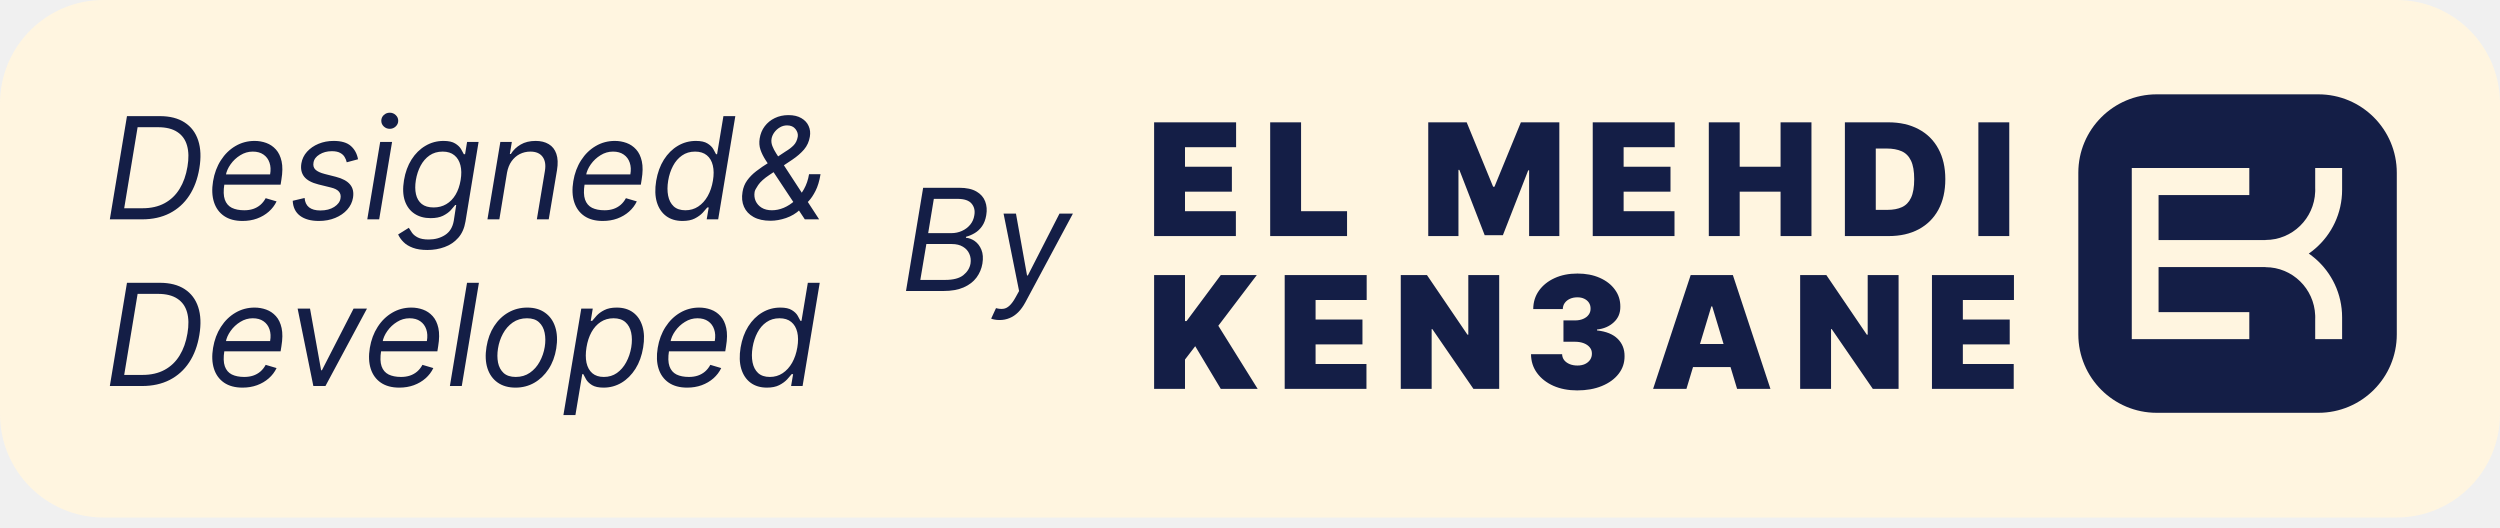
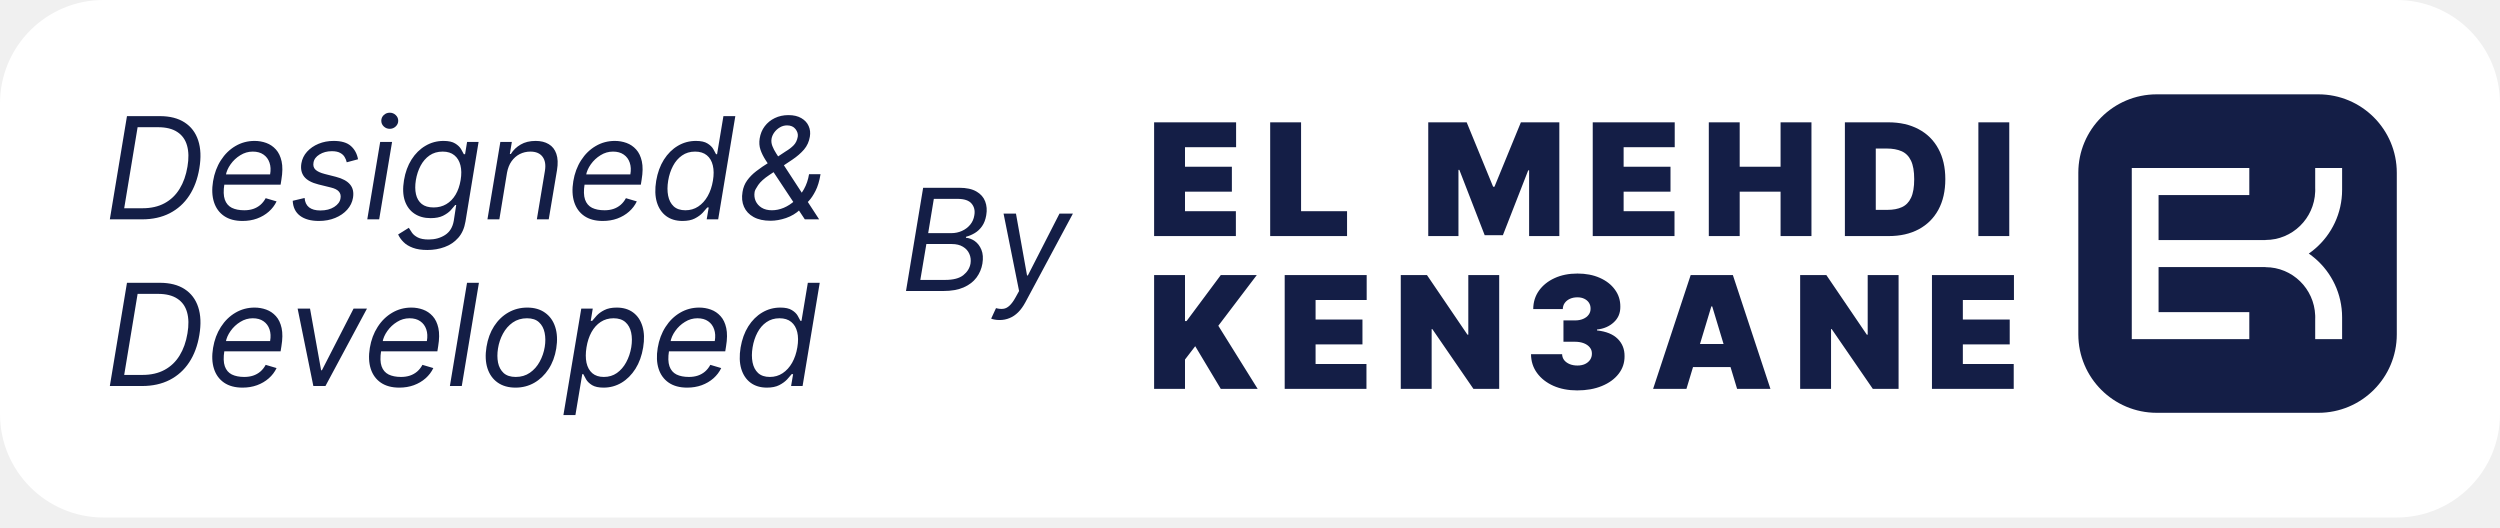
<svg xmlns="http://www.w3.org/2000/svg" width="180" height="38" viewBox="0 0 180 38" fill="none">
-   <rect width="180" height="37.261" rx="7.452" fill="#FFF5E0" />
+   <rect width="180" height="37.261" rx="7.452" fill="#FFFFFF" />
  <path d="M10.231 15.793H7.908L9.142 8.361H11.508C12.229 8.361 12.823 8.512 13.29 8.814C13.759 9.117 14.086 9.548 14.27 10.11C14.456 10.671 14.484 11.341 14.353 12.12C14.227 12.885 13.983 13.542 13.62 14.091C13.26 14.637 12.793 15.059 12.219 15.354C11.648 15.646 10.986 15.793 10.231 15.793ZM8.942 14.994H10.26C10.874 14.994 11.404 14.873 11.849 14.632C12.297 14.389 12.657 14.045 12.931 13.597C13.206 13.15 13.395 12.619 13.497 12.004C13.598 11.414 13.589 10.907 13.468 10.483C13.349 10.058 13.116 9.731 12.767 9.504C12.421 9.274 11.958 9.159 11.377 9.159H9.908L8.942 14.994ZM17.46 15.909C16.925 15.909 16.483 15.79 16.135 15.553C15.787 15.314 15.543 14.98 15.406 14.552C15.268 14.121 15.246 13.62 15.34 13.049C15.435 12.478 15.622 11.975 15.903 11.54C16.183 11.102 16.533 10.761 16.951 10.516C17.37 10.269 17.83 10.146 18.331 10.146C18.621 10.146 18.9 10.194 19.169 10.291C19.437 10.388 19.67 10.545 19.866 10.763C20.061 10.978 20.198 11.264 20.276 11.619C20.353 11.975 20.348 12.413 20.261 12.933L20.203 13.296H15.906L16.023 12.556H19.448C19.504 12.241 19.489 11.96 19.405 11.714C19.322 11.467 19.178 11.272 18.973 11.13C18.77 10.987 18.512 10.915 18.2 10.915C17.878 10.915 17.578 11.002 17.3 11.177C17.022 11.348 16.789 11.566 16.603 11.83C16.417 12.091 16.301 12.357 16.255 12.628L16.153 13.267C16.081 13.729 16.091 14.097 16.186 14.37C16.283 14.644 16.451 14.841 16.69 14.962C16.93 15.08 17.23 15.139 17.59 15.139C17.82 15.139 18.032 15.108 18.225 15.045C18.419 14.98 18.592 14.883 18.744 14.755C18.897 14.624 19.025 14.462 19.129 14.269L19.913 14.501C19.78 14.781 19.592 15.028 19.35 15.241C19.111 15.452 18.83 15.616 18.508 15.735C18.189 15.851 17.839 15.909 17.46 15.909ZM25.779 11.467L24.966 11.685C24.937 11.554 24.886 11.428 24.814 11.307C24.744 11.184 24.635 11.084 24.487 11.006C24.342 10.926 24.143 10.886 23.892 10.886C23.551 10.886 23.254 10.965 23.003 11.122C22.751 11.277 22.607 11.474 22.571 11.714C22.535 11.924 22.583 12.092 22.716 12.218C22.849 12.344 23.072 12.447 23.384 12.527L24.182 12.73C24.661 12.853 25.002 13.038 25.206 13.285C25.411 13.53 25.481 13.848 25.416 14.239C25.363 14.559 25.224 14.844 24.999 15.096C24.774 15.348 24.486 15.546 24.135 15.691C23.784 15.836 23.393 15.909 22.963 15.909C22.39 15.909 21.937 15.786 21.606 15.539C21.274 15.29 21.098 14.929 21.076 14.457L21.932 14.254C21.954 14.552 22.061 14.777 22.252 14.929C22.445 15.079 22.716 15.154 23.064 15.154C23.464 15.154 23.796 15.069 24.062 14.9C24.329 14.728 24.48 14.523 24.516 14.283C24.552 14.087 24.514 13.924 24.4 13.793C24.289 13.662 24.095 13.565 23.819 13.499L22.934 13.281C22.44 13.158 22.094 12.969 21.896 12.715C21.7 12.461 21.635 12.142 21.7 11.757C21.753 11.443 21.889 11.165 22.107 10.923C22.327 10.681 22.602 10.491 22.934 10.353C23.268 10.215 23.631 10.146 24.023 10.146C24.574 10.146 24.987 10.267 25.26 10.509C25.533 10.748 25.706 11.068 25.779 11.467ZM26.444 15.793L27.373 10.219H28.229L27.3 15.793H26.444ZM28.062 9.275C27.896 9.275 27.752 9.218 27.631 9.105C27.512 8.991 27.453 8.854 27.453 8.694C27.453 8.535 27.512 8.398 27.631 8.284C27.752 8.171 27.896 8.114 28.062 8.114C28.229 8.114 28.372 8.171 28.491 8.284C28.612 8.398 28.672 8.535 28.672 8.694C28.672 8.854 28.612 8.991 28.491 9.105C28.372 9.218 28.229 9.275 28.062 9.275ZM30.771 17.999C30.355 17.999 30.006 17.946 29.726 17.84C29.445 17.735 29.22 17.598 29.05 17.426C28.881 17.256 28.753 17.075 28.666 16.881L29.435 16.402C29.493 16.504 29.568 16.62 29.66 16.751C29.752 16.884 29.891 16.999 30.078 17.096C30.266 17.195 30.531 17.244 30.872 17.244C31.32 17.244 31.712 17.135 32.048 16.918C32.384 16.7 32.592 16.359 32.672 15.894L32.846 14.762H32.774C32.696 14.864 32.589 14.989 32.451 15.139C32.313 15.287 32.128 15.419 31.896 15.535C31.663 15.649 31.366 15.706 31.003 15.706C30.55 15.706 30.163 15.599 29.842 15.386C29.52 15.173 29.289 14.864 29.148 14.457C29.011 14.051 28.99 13.557 29.087 12.977C29.181 12.406 29.363 11.909 29.631 11.485C29.902 11.059 30.236 10.73 30.633 10.498C31.029 10.263 31.463 10.146 31.932 10.146C32.295 10.146 32.573 10.207 32.767 10.328C32.962 10.446 33.105 10.582 33.195 10.734C33.284 10.884 33.352 11.007 33.398 11.104H33.485L33.63 10.219H34.458L33.514 15.952C33.434 16.431 33.261 16.821 32.995 17.121C32.729 17.423 32.403 17.645 32.015 17.785C31.628 17.928 31.213 17.999 30.771 17.999ZM31.221 14.936C31.562 14.936 31.865 14.858 32.132 14.7C32.4 14.543 32.623 14.317 32.799 14.022C32.976 13.727 33.098 13.373 33.166 12.962C33.233 12.56 33.229 12.206 33.151 11.899C33.074 11.592 32.927 11.351 32.712 11.177C32.499 11.002 32.22 10.915 31.874 10.915C31.509 10.915 31.193 11.007 30.927 11.191C30.663 11.375 30.449 11.622 30.284 11.931C30.12 12.241 30.006 12.585 29.943 12.962C29.88 13.349 29.883 13.692 29.951 13.989C30.018 14.284 30.156 14.517 30.364 14.686C30.575 14.853 30.86 14.936 31.221 14.936ZM36.504 12.44L35.953 15.793H35.096L36.025 10.219H36.853L36.708 11.09H36.78C36.954 10.806 37.19 10.579 37.488 10.407C37.785 10.233 38.145 10.146 38.566 10.146C38.938 10.146 39.253 10.223 39.509 10.378C39.768 10.531 39.951 10.763 40.057 11.075C40.166 11.385 40.182 11.777 40.104 12.251L39.509 15.793H38.653L39.233 12.309C39.306 11.873 39.249 11.532 39.063 11.286C38.879 11.039 38.587 10.915 38.188 10.915C37.912 10.915 37.657 10.975 37.422 11.093C37.19 11.212 36.993 11.385 36.831 11.612C36.671 11.84 36.562 12.115 36.504 12.44ZM43.397 15.909C42.862 15.909 42.42 15.79 42.072 15.553C41.724 15.314 41.481 14.98 41.343 14.552C41.205 14.121 41.183 13.62 41.277 13.049C41.372 12.478 41.559 11.975 41.84 11.54C42.12 11.102 42.47 10.761 42.889 10.516C43.307 10.269 43.767 10.146 44.268 10.146C44.558 10.146 44.837 10.194 45.106 10.291C45.374 10.388 45.607 10.545 45.803 10.763C45.999 10.978 46.135 11.264 46.213 11.619C46.29 11.975 46.285 12.413 46.198 12.933L46.14 13.296H41.843L41.96 12.556H45.385C45.441 12.241 45.426 11.96 45.342 11.714C45.26 11.467 45.116 11.272 44.91 11.13C44.707 10.987 44.449 10.915 44.137 10.915C43.815 10.915 43.515 11.002 43.237 11.177C42.959 11.348 42.727 11.566 42.54 11.83C42.354 12.091 42.238 12.357 42.192 12.628L42.09 13.267C42.018 13.729 42.029 14.097 42.123 14.37C42.22 14.644 42.388 14.841 42.627 14.962C42.867 15.08 43.167 15.139 43.527 15.139C43.757 15.139 43.969 15.108 44.162 15.045C44.356 14.98 44.529 14.883 44.681 14.755C44.834 14.624 44.962 14.462 45.066 14.269L45.85 14.501C45.717 14.781 45.529 15.028 45.287 15.241C45.048 15.452 44.767 15.616 44.446 15.735C44.126 15.851 43.776 15.909 43.397 15.909ZM49.14 15.909C48.673 15.909 48.281 15.791 47.964 15.557C47.647 15.32 47.423 14.986 47.292 14.555C47.164 14.122 47.148 13.611 47.245 13.02C47.344 12.435 47.529 11.927 47.8 11.496C48.074 11.065 48.409 10.733 48.806 10.498C49.203 10.263 49.636 10.146 50.105 10.146C50.468 10.146 50.745 10.207 50.936 10.328C51.129 10.446 51.27 10.582 51.357 10.734C51.444 10.884 51.511 11.007 51.556 11.104H51.629L52.086 8.361H52.943L51.709 15.793H50.882L51.027 14.936H50.925C50.845 15.038 50.734 15.166 50.591 15.321C50.448 15.473 50.26 15.61 50.025 15.731C49.793 15.85 49.498 15.909 49.14 15.909ZM49.35 15.139C49.694 15.139 50.001 15.05 50.272 14.871C50.545 14.69 50.773 14.439 50.954 14.12C51.136 13.798 51.261 13.427 51.331 13.006C51.402 12.59 51.399 12.225 51.324 11.913C51.249 11.599 51.105 11.354 50.892 11.18C50.679 11.004 50.398 10.915 50.047 10.915C49.686 10.915 49.373 11.008 49.107 11.195C48.841 11.379 48.624 11.629 48.457 11.946C48.29 12.261 48.174 12.614 48.109 13.006C48.044 13.402 48.042 13.763 48.105 14.087C48.168 14.409 48.301 14.665 48.505 14.857C48.71 15.045 48.992 15.139 49.35 15.139ZM55.479 15.894C54.991 15.894 54.584 15.805 54.26 15.626C53.936 15.447 53.705 15.201 53.567 14.889C53.429 14.577 53.394 14.22 53.462 13.819C53.51 13.509 53.62 13.234 53.792 12.995C53.964 12.753 54.184 12.529 54.452 12.323C54.721 12.115 55.025 11.907 55.363 11.699L56.568 10.901C56.8 10.763 56.993 10.615 57.145 10.458C57.297 10.301 57.395 10.095 57.439 9.841C57.468 9.653 57.414 9.47 57.276 9.293C57.14 9.117 56.938 9.028 56.67 9.028C56.481 9.028 56.307 9.077 56.147 9.173C55.987 9.268 55.854 9.389 55.748 9.536C55.644 9.682 55.579 9.832 55.552 9.986C55.523 10.161 55.542 10.336 55.61 10.513C55.678 10.689 55.772 10.871 55.893 11.057C56.014 11.241 56.137 11.431 56.263 11.627L58.978 15.793H57.947L55.697 12.396C55.489 12.082 55.3 11.796 55.131 11.54C54.964 11.283 54.838 11.03 54.754 10.781C54.669 10.532 54.65 10.262 54.696 9.972C54.749 9.638 54.87 9.345 55.058 9.094C55.249 8.84 55.492 8.642 55.784 8.502C56.079 8.359 56.408 8.288 56.771 8.288C57.144 8.288 57.452 8.361 57.697 8.506C57.943 8.649 58.119 8.838 58.223 9.075C58.329 9.31 58.358 9.565 58.31 9.841C58.252 10.197 58.112 10.505 57.889 10.767C57.666 11.025 57.386 11.269 57.047 11.496L55.392 12.599C55.017 12.848 54.75 13.089 54.59 13.321C54.433 13.551 54.347 13.717 54.333 13.819C54.294 14.051 54.318 14.267 54.405 14.468C54.495 14.669 54.639 14.831 54.837 14.954C55.038 15.078 55.286 15.139 55.581 15.139C55.862 15.139 56.145 15.08 56.43 14.962C56.716 14.841 56.984 14.666 57.236 14.439C57.49 14.212 57.706 13.938 57.885 13.619C58.064 13.3 58.187 12.94 58.252 12.541H59.079C58.997 13.035 58.876 13.436 58.716 13.746C58.559 14.053 58.397 14.295 58.23 14.472C58.066 14.646 57.932 14.781 57.831 14.878C57.795 14.915 57.756 14.951 57.715 14.987C57.674 15.023 57.635 15.06 57.599 15.096C57.316 15.364 56.98 15.565 56.593 15.698C56.206 15.829 55.835 15.894 55.479 15.894ZM10.231 27.793H7.908L9.142 20.361H11.508C12.229 20.361 12.823 20.512 13.29 20.814C13.759 21.117 14.086 21.549 14.27 22.11C14.456 22.671 14.484 23.341 14.353 24.12C14.227 24.885 13.983 25.542 13.62 26.091C13.26 26.637 12.793 27.058 12.219 27.354C11.648 27.646 10.986 27.793 10.231 27.793ZM8.942 26.994H10.26C10.874 26.994 11.404 26.873 11.849 26.631C12.297 26.39 12.657 26.045 12.931 25.597C13.206 25.15 13.395 24.619 13.497 24.004C13.598 23.414 13.589 22.907 13.468 22.483C13.349 22.058 13.116 21.731 12.767 21.504C12.421 21.274 11.958 21.159 11.377 21.159H9.908L8.942 26.994ZM17.46 27.909C16.925 27.909 16.483 27.79 16.135 27.553C15.787 27.314 15.543 26.98 15.406 26.552C15.268 26.121 15.246 25.62 15.34 25.049C15.435 24.478 15.622 23.975 15.903 23.54C16.183 23.102 16.533 22.761 16.951 22.516C17.37 22.269 17.83 22.146 18.331 22.146C18.621 22.146 18.9 22.194 19.169 22.291C19.437 22.388 19.67 22.545 19.866 22.763C20.061 22.978 20.198 23.264 20.276 23.619C20.353 23.975 20.348 24.413 20.261 24.933L20.203 25.296H15.906L16.023 24.556H19.448C19.504 24.241 19.489 23.96 19.405 23.714C19.322 23.467 19.178 23.272 18.973 23.13C18.77 22.987 18.512 22.915 18.2 22.915C17.878 22.915 17.578 23.003 17.3 23.177C17.022 23.348 16.789 23.566 16.603 23.83C16.417 24.091 16.301 24.357 16.255 24.628L16.153 25.267C16.081 25.729 16.091 26.097 16.186 26.37C16.283 26.644 16.451 26.841 16.69 26.962C16.93 27.08 17.23 27.14 17.59 27.14C17.82 27.14 18.032 27.108 18.225 27.045C18.419 26.98 18.592 26.883 18.744 26.755C18.897 26.624 19.025 26.462 19.129 26.269L19.913 26.501C19.78 26.782 19.592 27.028 19.35 27.241C19.111 27.452 18.83 27.616 18.508 27.735C18.189 27.851 17.839 27.909 17.46 27.909ZM26.422 22.219L23.432 27.793H22.561L21.429 22.219H22.322L23.12 26.66H23.178L25.457 22.219H26.422ZM28.747 27.909C28.212 27.909 27.77 27.79 27.422 27.553C27.074 27.314 26.831 26.98 26.693 26.552C26.555 26.121 26.533 25.62 26.627 25.049C26.722 24.478 26.909 23.975 27.19 23.54C27.47 23.102 27.82 22.761 28.238 22.516C28.657 22.269 29.117 22.146 29.617 22.146C29.908 22.146 30.187 22.194 30.456 22.291C30.724 22.388 30.957 22.545 31.153 22.763C31.349 22.978 31.485 23.264 31.563 23.619C31.64 23.975 31.635 24.413 31.548 24.933L31.49 25.296H27.193L27.309 24.556H30.735C30.791 24.241 30.776 23.96 30.692 23.714C30.609 23.467 30.465 23.272 30.26 23.13C30.057 22.987 29.799 22.915 29.487 22.915C29.165 22.915 28.865 23.003 28.587 23.177C28.309 23.348 28.076 23.566 27.89 23.83C27.704 24.091 27.588 24.357 27.542 24.628L27.44 25.267C27.368 25.729 27.378 26.097 27.473 26.37C27.57 26.644 27.738 26.841 27.977 26.962C28.217 27.08 28.517 27.14 28.877 27.14C29.107 27.14 29.319 27.108 29.512 27.045C29.706 26.98 29.879 26.883 30.031 26.755C30.184 26.624 30.312 26.462 30.416 26.269L31.2 26.501C31.067 26.782 30.879 27.028 30.637 27.241C30.398 27.452 30.117 27.616 29.795 27.735C29.476 27.851 29.126 27.909 28.747 27.909ZM34.482 20.361L33.248 27.793H32.392L33.626 20.361H34.482ZM37.118 27.909C36.605 27.909 36.175 27.787 35.829 27.542C35.483 27.298 35.239 26.956 35.096 26.515C34.956 26.075 34.933 25.562 35.027 24.977C35.119 24.406 35.302 23.909 35.575 23.485C35.851 23.059 36.194 22.73 36.602 22.498C37.014 22.263 37.466 22.146 37.96 22.146C38.472 22.146 38.901 22.269 39.244 22.516C39.59 22.761 39.835 23.104 39.977 23.547C40.12 23.987 40.144 24.503 40.05 25.093C39.958 25.659 39.773 26.154 39.495 26.577C39.219 26.998 38.877 27.326 38.468 27.561C38.061 27.793 37.611 27.909 37.118 27.909ZM37.132 27.14C37.524 27.14 37.864 27.039 38.152 26.838C38.442 26.637 38.677 26.373 38.856 26.044C39.037 25.715 39.16 25.359 39.222 24.977C39.281 24.614 39.278 24.276 39.215 23.964C39.152 23.65 39.018 23.397 38.812 23.206C38.607 23.012 38.318 22.915 37.945 22.915C37.553 22.915 37.211 23.017 36.918 23.22C36.628 23.423 36.393 23.691 36.214 24.022C36.035 24.354 35.915 24.71 35.855 25.093C35.797 25.456 35.798 25.793 35.858 26.105C35.921 26.415 36.056 26.665 36.261 26.857C36.469 27.045 36.76 27.14 37.132 27.14ZM40.566 29.883L41.851 22.219H42.678L42.533 23.104H42.635C42.712 23.007 42.819 22.884 42.954 22.734C43.092 22.581 43.277 22.446 43.509 22.328C43.744 22.206 44.043 22.146 44.406 22.146C44.875 22.146 45.268 22.263 45.585 22.498C45.902 22.733 46.126 23.065 46.256 23.496C46.387 23.927 46.404 24.435 46.307 25.02C46.21 25.61 46.025 26.122 45.752 26.555C45.478 26.986 45.145 27.32 44.75 27.557C44.356 27.791 43.926 27.909 43.462 27.909C43.104 27.909 42.827 27.85 42.631 27.731C42.435 27.61 42.292 27.473 42.203 27.321C42.113 27.166 42.044 27.038 41.996 26.936H41.923L41.43 29.883H40.566ZM42.228 25.006C42.16 25.427 42.16 25.798 42.228 26.12C42.298 26.439 42.438 26.689 42.645 26.871C42.856 27.05 43.133 27.14 43.477 27.14C43.835 27.14 44.148 27.045 44.416 26.857C44.687 26.665 44.91 26.409 45.084 26.087C45.261 25.763 45.383 25.402 45.451 25.006C45.514 24.614 45.511 24.261 45.444 23.946C45.376 23.629 45.238 23.379 45.03 23.195C44.822 23.009 44.536 22.915 44.173 22.915C43.825 22.915 43.517 23.004 43.248 23.18C42.982 23.355 42.762 23.599 42.587 23.913C42.416 24.225 42.296 24.59 42.228 25.006ZM49.474 27.909C48.94 27.909 48.498 27.79 48.15 27.553C47.801 27.314 47.558 26.98 47.42 26.552C47.282 26.121 47.261 25.62 47.355 25.049C47.449 24.478 47.637 23.975 47.917 23.54C48.198 23.102 48.548 22.761 48.966 22.516C49.385 22.269 49.844 22.146 50.345 22.146C50.636 22.146 50.915 22.194 51.184 22.291C51.452 22.388 51.684 22.545 51.88 22.763C52.076 22.978 52.213 23.264 52.29 23.619C52.368 23.975 52.363 24.413 52.276 24.933L52.218 25.296H47.921L48.037 24.556H51.463C51.519 24.241 51.504 23.96 51.419 23.714C51.337 23.467 51.193 23.272 50.988 23.13C50.784 22.987 50.527 22.915 50.215 22.915C49.893 22.915 49.593 23.003 49.315 23.177C49.036 23.348 48.804 23.566 48.618 23.83C48.432 24.091 48.316 24.357 48.27 24.628L48.168 25.267C48.095 25.729 48.106 26.097 48.201 26.37C48.297 26.644 48.465 26.841 48.705 26.962C48.944 27.08 49.245 27.14 49.605 27.14C49.835 27.14 50.047 27.108 50.24 27.045C50.434 26.98 50.607 26.883 50.759 26.755C50.911 26.624 51.04 26.462 51.144 26.269L51.928 26.501C51.794 26.782 51.607 27.028 51.365 27.241C51.126 27.452 50.845 27.616 50.523 27.735C50.204 27.851 49.854 27.909 49.474 27.909ZM55.217 27.909C54.75 27.909 54.358 27.791 54.041 27.557C53.724 27.32 53.501 26.986 53.37 26.555C53.242 26.122 53.226 25.61 53.323 25.02C53.422 24.435 53.607 23.927 53.878 23.496C54.151 23.065 54.486 22.733 54.883 22.498C55.28 22.263 55.713 22.146 56.182 22.146C56.545 22.146 56.822 22.206 57.014 22.328C57.207 22.446 57.347 22.581 57.434 22.734C57.522 22.884 57.588 23.007 57.634 23.104H57.707L58.164 20.361H59.02L57.786 27.793H56.959L57.104 26.936H57.003C56.923 27.038 56.812 27.166 56.669 27.321C56.526 27.473 56.337 27.61 56.103 27.731C55.87 27.85 55.575 27.909 55.217 27.909ZM55.428 27.14C55.771 27.14 56.078 27.05 56.349 26.871C56.623 26.689 56.85 26.439 57.032 26.12C57.213 25.798 57.339 25.427 57.409 25.006C57.479 24.59 57.477 24.225 57.402 23.913C57.327 23.599 57.183 23.355 56.97 23.18C56.757 23.004 56.475 22.915 56.124 22.915C55.764 22.915 55.451 23.009 55.184 23.195C54.918 23.379 54.702 23.629 54.535 23.946C54.368 24.261 54.252 24.614 54.187 25.006C54.121 25.402 54.12 25.763 54.183 26.087C54.246 26.409 54.379 26.665 54.582 26.857C54.788 27.045 55.07 27.14 55.428 27.14Z" fill="#141E46" />
  <path d="M65.232 20.952L66.466 13.52H69.064C69.582 13.52 69.995 13.609 70.302 13.788C70.609 13.965 70.82 14.203 70.933 14.503C71.047 14.801 71.073 15.131 71.01 15.494C70.956 15.813 70.856 16.077 70.709 16.285C70.563 16.493 70.389 16.658 70.186 16.779C69.985 16.9 69.776 16.989 69.558 17.047L69.544 17.12C69.766 17.134 69.98 17.214 70.186 17.359C70.391 17.504 70.55 17.712 70.661 17.983C70.773 18.254 70.797 18.586 70.734 18.978C70.671 19.35 70.529 19.685 70.309 19.983C70.089 20.28 69.782 20.516 69.388 20.691C68.993 20.865 68.503 20.952 67.918 20.952H65.232ZM66.263 20.154H68.048C68.636 20.154 69.073 20.04 69.359 19.812C69.646 19.583 69.819 19.304 69.877 18.978C69.916 18.726 69.888 18.494 69.794 18.281C69.702 18.066 69.548 17.894 69.333 17.766C69.12 17.635 68.852 17.57 68.528 17.57H66.698L66.263 20.154ZM66.829 16.786H68.498C68.769 16.786 69.023 16.733 69.26 16.626C69.498 16.52 69.696 16.37 69.856 16.176C70.015 15.983 70.115 15.755 70.153 15.494C70.211 15.167 70.146 14.89 69.957 14.663C69.769 14.433 69.427 14.318 68.934 14.318H67.236L66.829 16.786ZM71.973 23.042C71.828 23.042 71.7 23.03 71.588 23.006C71.48 22.984 71.405 22.962 71.364 22.941L71.712 22.186C71.91 22.239 72.087 22.255 72.242 22.233C72.399 22.214 72.548 22.137 72.688 22.004C72.831 21.874 72.98 21.668 73.134 21.387L73.374 20.952L72.256 15.378H73.149L73.947 19.834H74.005L76.284 15.378H77.25L73.831 21.758C73.671 22.055 73.496 22.298 73.305 22.487C73.114 22.676 72.907 22.815 72.684 22.904C72.462 22.996 72.225 23.042 71.973 23.042Z" fill="#141E46" />
  <path d="M83.096 16.997V8.807H88.999V10.598H85.32V12.006H88.695V13.798H85.32V15.206H88.983V16.997H83.096ZM91.453 16.997V8.807H93.677V15.206H96.988V16.997H91.453ZM102.834 8.807H105.601L107.505 13.446H107.601L109.504 8.807H112.272V16.997H110.096V12.262H110.032L108.209 16.933H106.897L105.073 12.23H105.009V16.997H102.834V8.807ZM114.677 16.997V8.807H120.58V10.598H116.901V12.006H120.276V13.798H116.901V15.206H120.564V16.997H114.677ZM123.034 16.997V8.807H125.258V12.006H128.201V8.807H130.425V16.997H128.201V13.798H125.258V16.997H123.034ZM135.984 16.997H132.832V8.807H135.952C136.794 8.807 137.522 8.971 138.135 9.299C138.751 9.624 139.226 10.093 139.559 10.707C139.895 11.317 140.063 12.049 140.063 12.902C140.063 13.755 139.896 14.488 139.563 15.102C139.23 15.712 138.758 16.181 138.147 16.509C137.537 16.835 136.816 16.997 135.984 16.997ZM135.056 15.11H135.904C136.309 15.11 136.654 15.044 136.94 14.914C137.227 14.783 137.446 14.558 137.595 14.238C137.747 13.918 137.823 13.473 137.823 12.902C137.823 12.332 137.746 11.886 137.591 11.566C137.439 11.246 137.215 11.021 136.92 10.89C136.626 10.76 136.266 10.694 135.84 10.694H135.056V15.11ZM144.667 8.807V16.997H142.443V8.807H144.667ZM83.096 27.997V19.807H85.32V23.118H85.432L87.895 19.807H90.487L87.719 23.454L90.551 27.997H87.895L86.056 24.926L85.32 25.886V27.997H83.096ZM92.498 27.997V19.807H98.401V21.599H94.722V23.006H98.097V24.798H94.722V26.206H98.385V27.997H92.498ZM107.942 19.807V27.997H106.086L103.127 23.694H103.079V27.997H100.855V19.807H102.743L105.655 24.094H105.718V19.807H107.942ZM113.561 28.109C112.916 28.109 112.342 27.999 111.841 27.777C111.342 27.553 110.951 27.245 110.665 26.854C110.38 26.462 110.236 26.011 110.233 25.502H112.473C112.476 25.659 112.524 25.8 112.617 25.926C112.713 26.048 112.844 26.144 113.009 26.214C113.174 26.283 113.363 26.318 113.577 26.318C113.782 26.318 113.963 26.282 114.121 26.21C114.278 26.135 114.401 26.032 114.489 25.902C114.577 25.771 114.619 25.622 114.617 25.454C114.619 25.288 114.569 25.142 114.465 25.014C114.363 24.886 114.221 24.786 114.037 24.714C113.853 24.642 113.641 24.606 113.401 24.606H112.569V23.07H113.401C113.622 23.07 113.817 23.034 113.985 22.962C114.155 22.89 114.287 22.79 114.381 22.662C114.477 22.534 114.523 22.388 114.521 22.222C114.523 22.062 114.485 21.921 114.405 21.798C114.325 21.676 114.213 21.58 114.069 21.511C113.927 21.441 113.763 21.407 113.577 21.407C113.374 21.407 113.193 21.442 113.033 21.515C112.876 21.587 112.752 21.686 112.661 21.814C112.57 21.942 112.524 22.089 112.521 22.254H110.393C110.396 21.753 110.533 21.311 110.805 20.927C111.08 20.543 111.456 20.241 111.933 20.023C112.41 19.804 112.958 19.695 113.577 19.695C114.182 19.695 114.717 19.797 115.18 20.003C115.647 20.208 116.011 20.491 116.272 20.851C116.536 21.208 116.667 21.617 116.664 22.078C116.67 22.537 116.512 22.913 116.192 23.206C115.875 23.5 115.472 23.673 114.984 23.726V23.79C115.646 23.862 116.143 24.065 116.476 24.398C116.809 24.729 116.973 25.145 116.968 25.646C116.971 26.126 116.827 26.551 116.536 26.922C116.248 27.292 115.847 27.583 115.332 27.793C114.821 28.004 114.23 28.109 113.561 28.109ZM121.424 27.997H119.024L121.728 19.807H124.767L127.471 27.997H125.071L123.28 22.062H123.216L121.424 27.997ZM120.976 24.766H125.487V26.43H120.976V24.766ZM136.698 19.807V27.997H134.842L131.883 23.694H131.835V27.997H129.611V19.807H131.499L134.41 24.094H134.474V19.807H136.698ZM139.101 27.997V19.807H145.004V21.599H141.325V23.006H144.7V24.798H141.325V26.206H144.988V27.997H139.101Z" fill="#141E46" />
  <rect x="149.639" y="6.792" width="22.93" height="22.93" rx="5.647" fill="#141E46" />
-   <path d="M153.488 12.097H161.95V14.043H155.417V17.285H163.117V17.278C165.048 17.278 166.623 15.734 166.694 13.804C166.696 13.759 166.697 13.713 166.697 13.667C166.697 13.621 166.696 13.575 166.694 13.53V12.097H168.409L168.632 12.097C168.632 12.097 168.632 13.637 168.632 13.666V13.668C168.632 15.362 167.88 16.88 166.694 17.9C166.547 18.027 166.393 18.146 166.233 18.258C166.393 18.368 166.547 18.488 166.694 18.614C167.88 19.635 168.632 21.153 168.632 22.847V22.849C168.632 22.849 168.632 22.85 168.632 22.85V24.418H166.694V22.985C166.696 22.94 166.697 22.894 166.697 22.848C166.697 22.802 166.696 22.756 166.694 22.711C166.623 20.781 165.048 19.237 163.117 19.237L163.117 19.23L155.417 19.23V22.472H161.95V24.418H153.488V22.472L153.488 14.043V12.097Z" fill="#FFF5E0" />
+   <path d="M153.488 12.097H161.95V14.043H155.417V17.285H163.117V17.278C165.048 17.278 166.623 15.734 166.694 13.804C166.696 13.759 166.697 13.713 166.697 13.667C166.697 13.621 166.696 13.575 166.694 13.53V12.097H168.409L168.632 12.097C168.632 12.097 168.632 13.637 168.632 13.666V13.668C168.632 15.362 167.88 16.88 166.694 17.9C166.547 18.027 166.393 18.146 166.233 18.258C166.393 18.368 166.547 18.488 166.694 18.614C167.88 19.635 168.632 21.153 168.632 22.847V22.849C168.632 22.849 168.632 22.85 168.632 22.85V24.418H166.694V22.985C166.696 22.94 166.697 22.894 166.697 22.848C166.697 22.802 166.696 22.756 166.694 22.711C166.623 20.781 165.048 19.237 163.117 19.237L163.117 19.23L155.417 19.23V22.472H161.95V24.418H153.488V22.472L153.488 14.043V12.097Z" fill="#FFFFFF" />
</svg>
